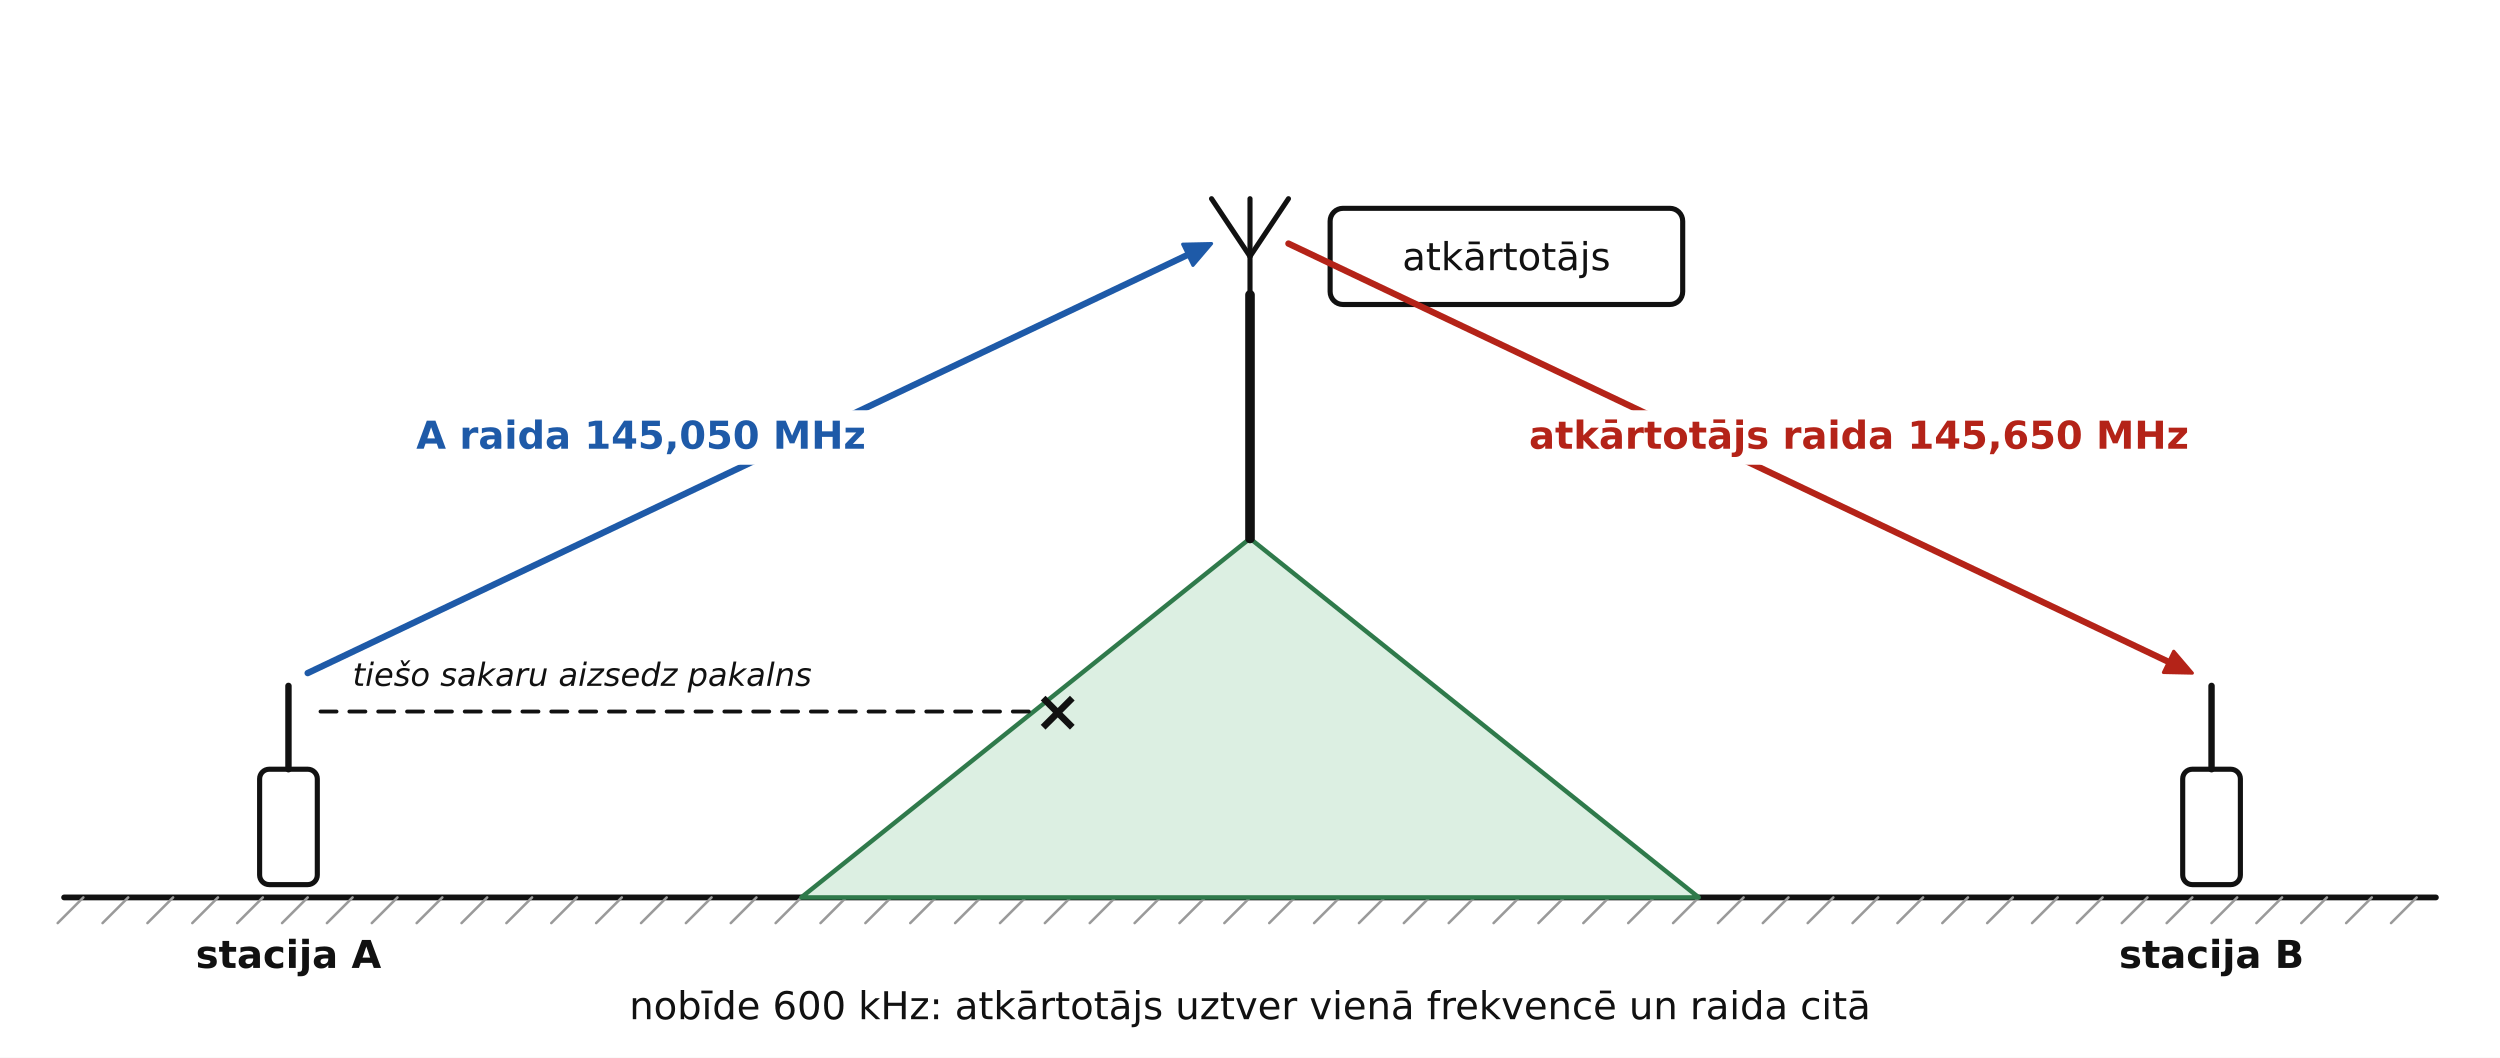
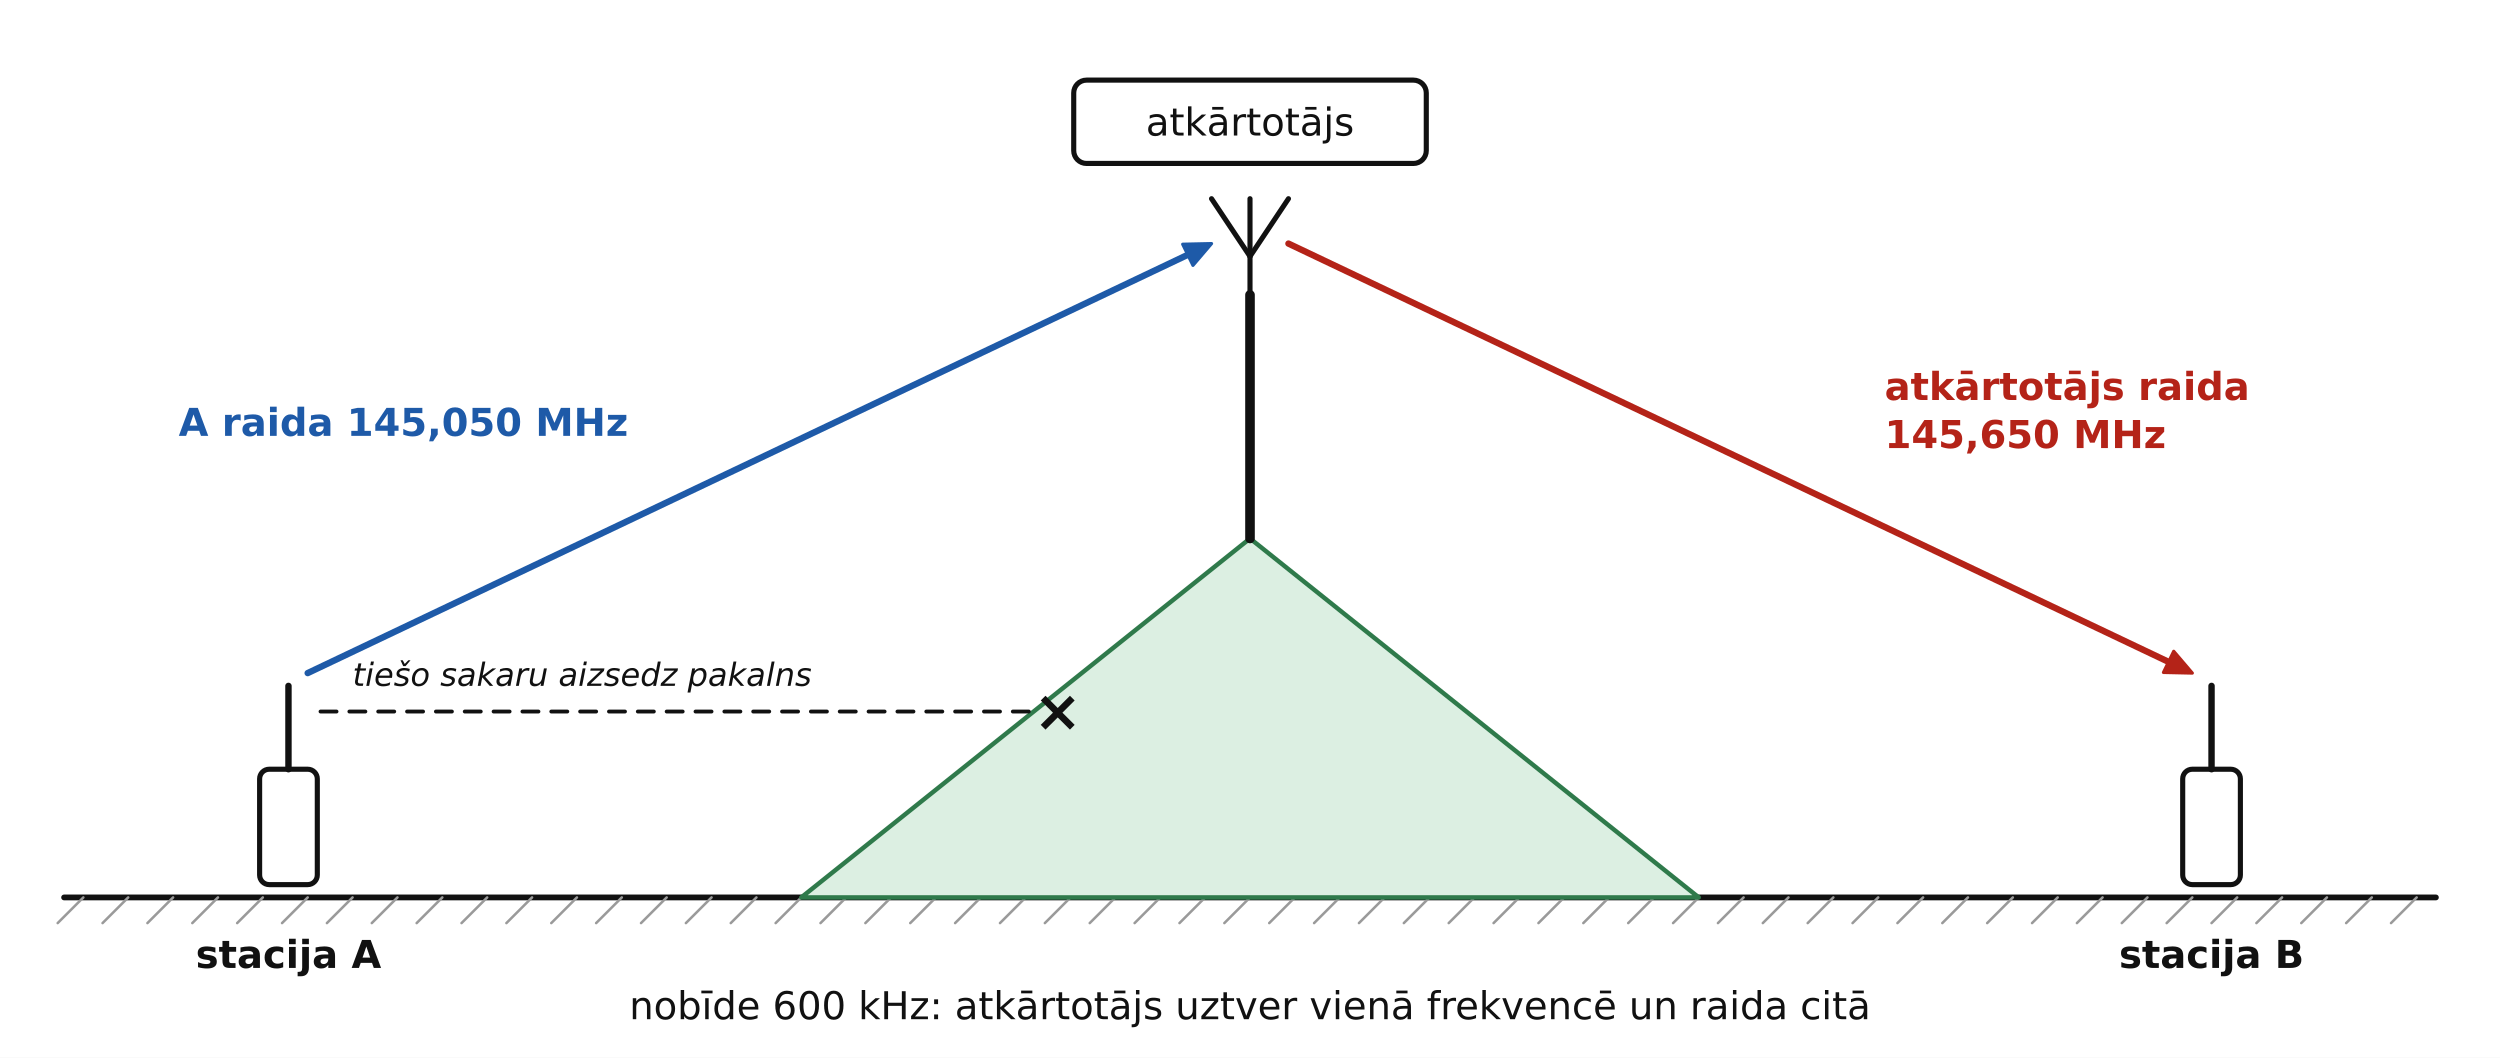
<svg xmlns="http://www.w3.org/2000/svg" viewBox="0 0 780 330" width="780" height="330" font-family="DejaVu Sans, Arial, Helvetica, sans-serif">
  <rect x="0" y="0" width="780" height="330" fill="white" />
  <line x1="20.0" y1="280.0" x2="760.0" y2="280.0" stroke="#111111" stroke-width="1.8" stroke-linecap="round" />
  <line x1="26.0" y1="280.0" x2="18.0" y2="288.0" stroke="#9a9a9a" stroke-width="0.8" stroke-linecap="round" />
  <line x1="40.0" y1="280.0" x2="32.0" y2="288.0" stroke="#9a9a9a" stroke-width="0.8" stroke-linecap="round" />
  <line x1="54.0" y1="280.0" x2="46.0" y2="288.0" stroke="#9a9a9a" stroke-width="0.8" stroke-linecap="round" />
  <line x1="68.0" y1="280.0" x2="60.0" y2="288.0" stroke="#9a9a9a" stroke-width="0.8" stroke-linecap="round" />
  <line x1="82.0" y1="280.0" x2="74.0" y2="288.0" stroke="#9a9a9a" stroke-width="0.8" stroke-linecap="round" />
  <line x1="96.0" y1="280.0" x2="88.0" y2="288.0" stroke="#9a9a9a" stroke-width="0.8" stroke-linecap="round" />
  <line x1="110.0" y1="280.0" x2="102.0" y2="288.0" stroke="#9a9a9a" stroke-width="0.8" stroke-linecap="round" />
  <line x1="124.0" y1="280.0" x2="116.0" y2="288.0" stroke="#9a9a9a" stroke-width="0.8" stroke-linecap="round" />
  <line x1="138.0" y1="280.0" x2="130.0" y2="288.0" stroke="#9a9a9a" stroke-width="0.8" stroke-linecap="round" />
  <line x1="152.0" y1="280.0" x2="144.0" y2="288.0" stroke="#9a9a9a" stroke-width="0.8" stroke-linecap="round" />
  <line x1="166.0" y1="280.0" x2="158.0" y2="288.0" stroke="#9a9a9a" stroke-width="0.8" stroke-linecap="round" />
  <line x1="180.0" y1="280.0" x2="172.0" y2="288.0" stroke="#9a9a9a" stroke-width="0.8" stroke-linecap="round" />
  <line x1="194.0" y1="280.0" x2="186.0" y2="288.0" stroke="#9a9a9a" stroke-width="0.8" stroke-linecap="round" />
  <line x1="208.0" y1="280.0" x2="200.0" y2="288.0" stroke="#9a9a9a" stroke-width="0.8" stroke-linecap="round" />
  <line x1="222.0" y1="280.0" x2="214.0" y2="288.0" stroke="#9a9a9a" stroke-width="0.8" stroke-linecap="round" />
  <line x1="236.0" y1="280.0" x2="228.0" y2="288.0" stroke="#9a9a9a" stroke-width="0.8" stroke-linecap="round" />
  <line x1="250.0" y1="280.0" x2="242.0" y2="288.0" stroke="#9a9a9a" stroke-width="0.8" stroke-linecap="round" />
  <line x1="264.0" y1="280.0" x2="256.0" y2="288.0" stroke="#9a9a9a" stroke-width="0.8" stroke-linecap="round" />
  <line x1="278.0" y1="280.0" x2="270.0" y2="288.0" stroke="#9a9a9a" stroke-width="0.8" stroke-linecap="round" />
  <line x1="292.0" y1="280.0" x2="284.0" y2="288.0" stroke="#9a9a9a" stroke-width="0.8" stroke-linecap="round" />
  <line x1="306.0" y1="280.0" x2="298.0" y2="288.0" stroke="#9a9a9a" stroke-width="0.8" stroke-linecap="round" />
  <line x1="320.0" y1="280.0" x2="312.0" y2="288.0" stroke="#9a9a9a" stroke-width="0.8" stroke-linecap="round" />
  <line x1="334.0" y1="280.0" x2="326.0" y2="288.0" stroke="#9a9a9a" stroke-width="0.8" stroke-linecap="round" />
  <line x1="348.0" y1="280.0" x2="340.0" y2="288.0" stroke="#9a9a9a" stroke-width="0.8" stroke-linecap="round" />
  <line x1="362.0" y1="280.0" x2="354.0" y2="288.0" stroke="#9a9a9a" stroke-width="0.8" stroke-linecap="round" />
  <line x1="376.0" y1="280.0" x2="368.0" y2="288.0" stroke="#9a9a9a" stroke-width="0.8" stroke-linecap="round" />
  <line x1="390.0" y1="280.0" x2="382.0" y2="288.0" stroke="#9a9a9a" stroke-width="0.8" stroke-linecap="round" />
  <line x1="404.0" y1="280.0" x2="396.0" y2="288.0" stroke="#9a9a9a" stroke-width="0.8" stroke-linecap="round" />
  <line x1="418.0" y1="280.0" x2="410.0" y2="288.0" stroke="#9a9a9a" stroke-width="0.8" stroke-linecap="round" />
  <line x1="432.0" y1="280.0" x2="424.0" y2="288.0" stroke="#9a9a9a" stroke-width="0.8" stroke-linecap="round" />
  <line x1="446.0" y1="280.0" x2="438.0" y2="288.0" stroke="#9a9a9a" stroke-width="0.8" stroke-linecap="round" />
  <line x1="460.0" y1="280.0" x2="452.0" y2="288.0" stroke="#9a9a9a" stroke-width="0.8" stroke-linecap="round" />
  <line x1="474.0" y1="280.0" x2="466.0" y2="288.0" stroke="#9a9a9a" stroke-width="0.8" stroke-linecap="round" />
  <line x1="488.0" y1="280.0" x2="480.0" y2="288.0" stroke="#9a9a9a" stroke-width="0.8" stroke-linecap="round" />
  <line x1="502.0" y1="280.0" x2="494.0" y2="288.0" stroke="#9a9a9a" stroke-width="0.8" stroke-linecap="round" />
  <line x1="516.0" y1="280.0" x2="508.0" y2="288.0" stroke="#9a9a9a" stroke-width="0.8" stroke-linecap="round" />
  <line x1="530.0" y1="280.0" x2="522.0" y2="288.0" stroke="#9a9a9a" stroke-width="0.8" stroke-linecap="round" />
  <line x1="544.0" y1="280.0" x2="536.0" y2="288.0" stroke="#9a9a9a" stroke-width="0.8" stroke-linecap="round" />
  <line x1="558.0" y1="280.0" x2="550.0" y2="288.0" stroke="#9a9a9a" stroke-width="0.8" stroke-linecap="round" />
  <line x1="572.0" y1="280.0" x2="564.0" y2="288.0" stroke="#9a9a9a" stroke-width="0.8" stroke-linecap="round" />
  <line x1="586.0" y1="280.0" x2="578.0" y2="288.0" stroke="#9a9a9a" stroke-width="0.8" stroke-linecap="round" />
  <line x1="600.0" y1="280.0" x2="592.0" y2="288.0" stroke="#9a9a9a" stroke-width="0.8" stroke-linecap="round" />
  <line x1="614.0" y1="280.0" x2="606.0" y2="288.0" stroke="#9a9a9a" stroke-width="0.8" stroke-linecap="round" />
  <line x1="628.0" y1="280.0" x2="620.0" y2="288.0" stroke="#9a9a9a" stroke-width="0.8" stroke-linecap="round" />
  <line x1="642.0" y1="280.0" x2="634.0" y2="288.0" stroke="#9a9a9a" stroke-width="0.8" stroke-linecap="round" />
  <line x1="656.0" y1="280.0" x2="648.0" y2="288.0" stroke="#9a9a9a" stroke-width="0.8" stroke-linecap="round" />
  <line x1="670.0" y1="280.0" x2="662.0" y2="288.0" stroke="#9a9a9a" stroke-width="0.8" stroke-linecap="round" />
  <line x1="684.0" y1="280.0" x2="676.0" y2="288.0" stroke="#9a9a9a" stroke-width="0.8" stroke-linecap="round" />
  <line x1="698.0" y1="280.0" x2="690.0" y2="288.0" stroke="#9a9a9a" stroke-width="0.8" stroke-linecap="round" />
  <line x1="712.0" y1="280.0" x2="704.0" y2="288.0" stroke="#9a9a9a" stroke-width="0.8" stroke-linecap="round" />
  <line x1="726.0" y1="280.0" x2="718.0" y2="288.0" stroke="#9a9a9a" stroke-width="0.8" stroke-linecap="round" />
  <line x1="740.0" y1="280.0" x2="732.0" y2="288.0" stroke="#9a9a9a" stroke-width="0.8" stroke-linecap="round" />
  <line x1="754.0" y1="280.0" x2="746.0" y2="288.0" stroke="#9a9a9a" stroke-width="0.8" stroke-linecap="round" />
  <polygon points="250.0,280.0 390.0,168.0 530.0,280.0" fill="#dcefe2" stroke="#2f7a4b" stroke-width="1.4" stroke-linejoin="round" stroke-linecap="round" />
  <line x1="390.0" y1="168.0" x2="390.0" y2="92.0" stroke="#111111" stroke-width="3" stroke-linecap="round" />
  <line x1="390.0" y1="92.0" x2="390.0" y2="62.0" stroke="#111111" stroke-width="1.6" stroke-linecap="round" />
  <line x1="390.0" y1="80.0" x2="378.0" y2="62.0" stroke="#111111" stroke-width="1.6" stroke-linecap="round" />
  <line x1="390.0" y1="80.0" x2="402.0" y2="62.0" stroke="#111111" stroke-width="1.6" stroke-linecap="round" />
-   <rect x="415.0" y="65.0" width="110.0" height="30.0" rx="4" fill="white" stroke="#111111" stroke-width="1.6" />
-   <text x="470.0" y="84.3" text-anchor="middle" font-size="12" fill="#111111">atkārtotājs</text>
+   <rect x="335.0" y="25.0" width="110.0" height="26.0" rx="4" fill="white" stroke="#111111" stroke-width="1.6" />
+   <text x="390.0" y="42.3" text-anchor="middle" font-size="12" fill="#111111">atkārtotājs</text>
  <rect x="81.0" y="240.0" width="18.0" height="36.0" rx="3" fill="white" stroke="#111111" stroke-width="1.6" />
  <line x1="90.0" y1="240.0" x2="90.0" y2="214.0" stroke="#111111" stroke-width="2" stroke-linecap="round" />
  <text x="90.0" y="302.0" text-anchor="middle" font-size="12" fill="#111111" font-weight="bold">stacija A</text>
  <rect x="681.0" y="240.0" width="18.0" height="36.0" rx="3" fill="white" stroke="#111111" stroke-width="1.6" />
  <line x1="690.0" y1="240.0" x2="690.0" y2="214.0" stroke="#111111" stroke-width="2" stroke-linecap="round" />
  <text x="690.0" y="302.0" text-anchor="middle" font-size="12" fill="#111111" font-weight="bold">stacija B</text>
  <line x1="96.0" y1="210.0" x2="373.1" y2="78.3" stroke="#1e5aa8" stroke-width="2.0" stroke-linecap="round" />
  <polygon points="378.0,76.0 372.2,82.8 369.0,76.2" fill="#1e5aa8" stroke="#1e5aa8" stroke-width="1" stroke-linejoin="round" stroke-linecap="round" />
-   <rect x="128.6" y="128.0" width="142.8" height="17.0" fill="white" stroke="none" />
-   <text x="200.0" y="140.0" text-anchor="middle" font-size="12" fill="#1e5aa8" font-weight="bold">A raida 145,050 MHz</text>
+   <text x="196.0" y="136.0" text-anchor="end" font-size="12" fill="#1e5aa8" font-weight="bold">A raida 145,050 MHz</text>
  <line x1="402.0" y1="76.0" x2="679.1" y2="207.7" stroke="#b42318" stroke-width="2.0" stroke-linecap="round" />
  <polygon points="684.0,210.0 675.0,209.8 678.2,203.2" fill="#b42318" stroke="#b42318" stroke-width="1" stroke-linejoin="round" stroke-linecap="round" />
-   <rect x="472.6" y="128.0" width="214.8" height="17.0" fill="white" stroke="none" />
-   <text x="580.0" y="140.0" text-anchor="middle" font-size="12" fill="#b42318" font-weight="bold">atkārtotājs raida 145,650 MHz</text>
+   <text x="588.0" y="124.8" text-anchor="start" font-size="12" fill="#b42318" font-weight="bold">atkārtotājs raida</text>
+   <text x="588.0" y="139.8" text-anchor="start" font-size="12" fill="#b42318" font-weight="bold">145,650 MHz</text>
  <line x1="100.0" y1="222.0" x2="322.0" y2="222.0" stroke="#111111" stroke-width="1.2" stroke-dasharray="5 4" stroke-linecap="round" />
  <text x="330.0" y="228.0" text-anchor="middle" font-size="18" fill="#111111" font-weight="bold">×</text>
  <text x="110.0" y="214.0" text-anchor="start" font-size="10" fill="#111111" font-style="italic">tiešo sakaru aizsedz pakalns</text>
  <text x="390.0" y="318.0" text-anchor="middle" font-size="12" fill="#111111">nobīde 600 kHz: atkārtotājs uztver vienā frekvencē un raida citā</text>
</svg>
